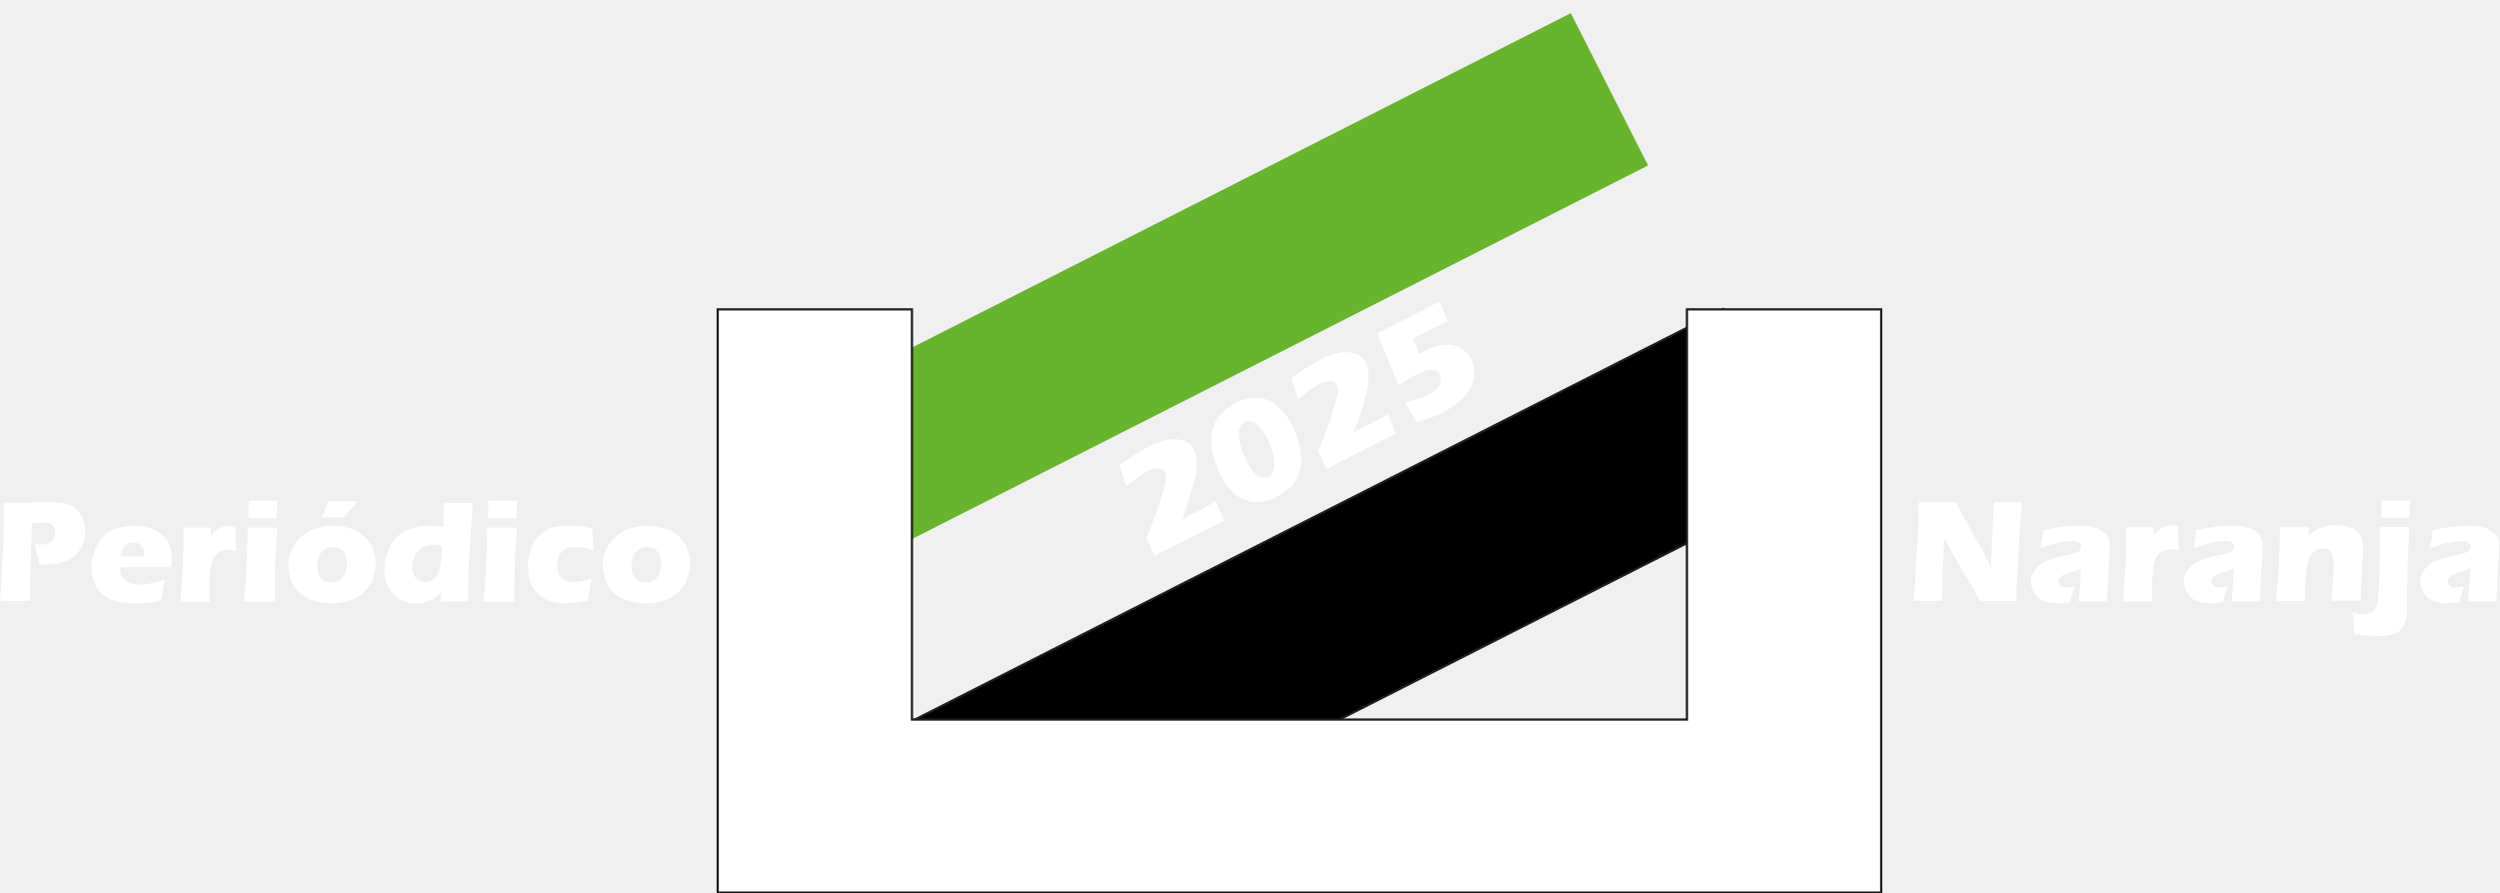
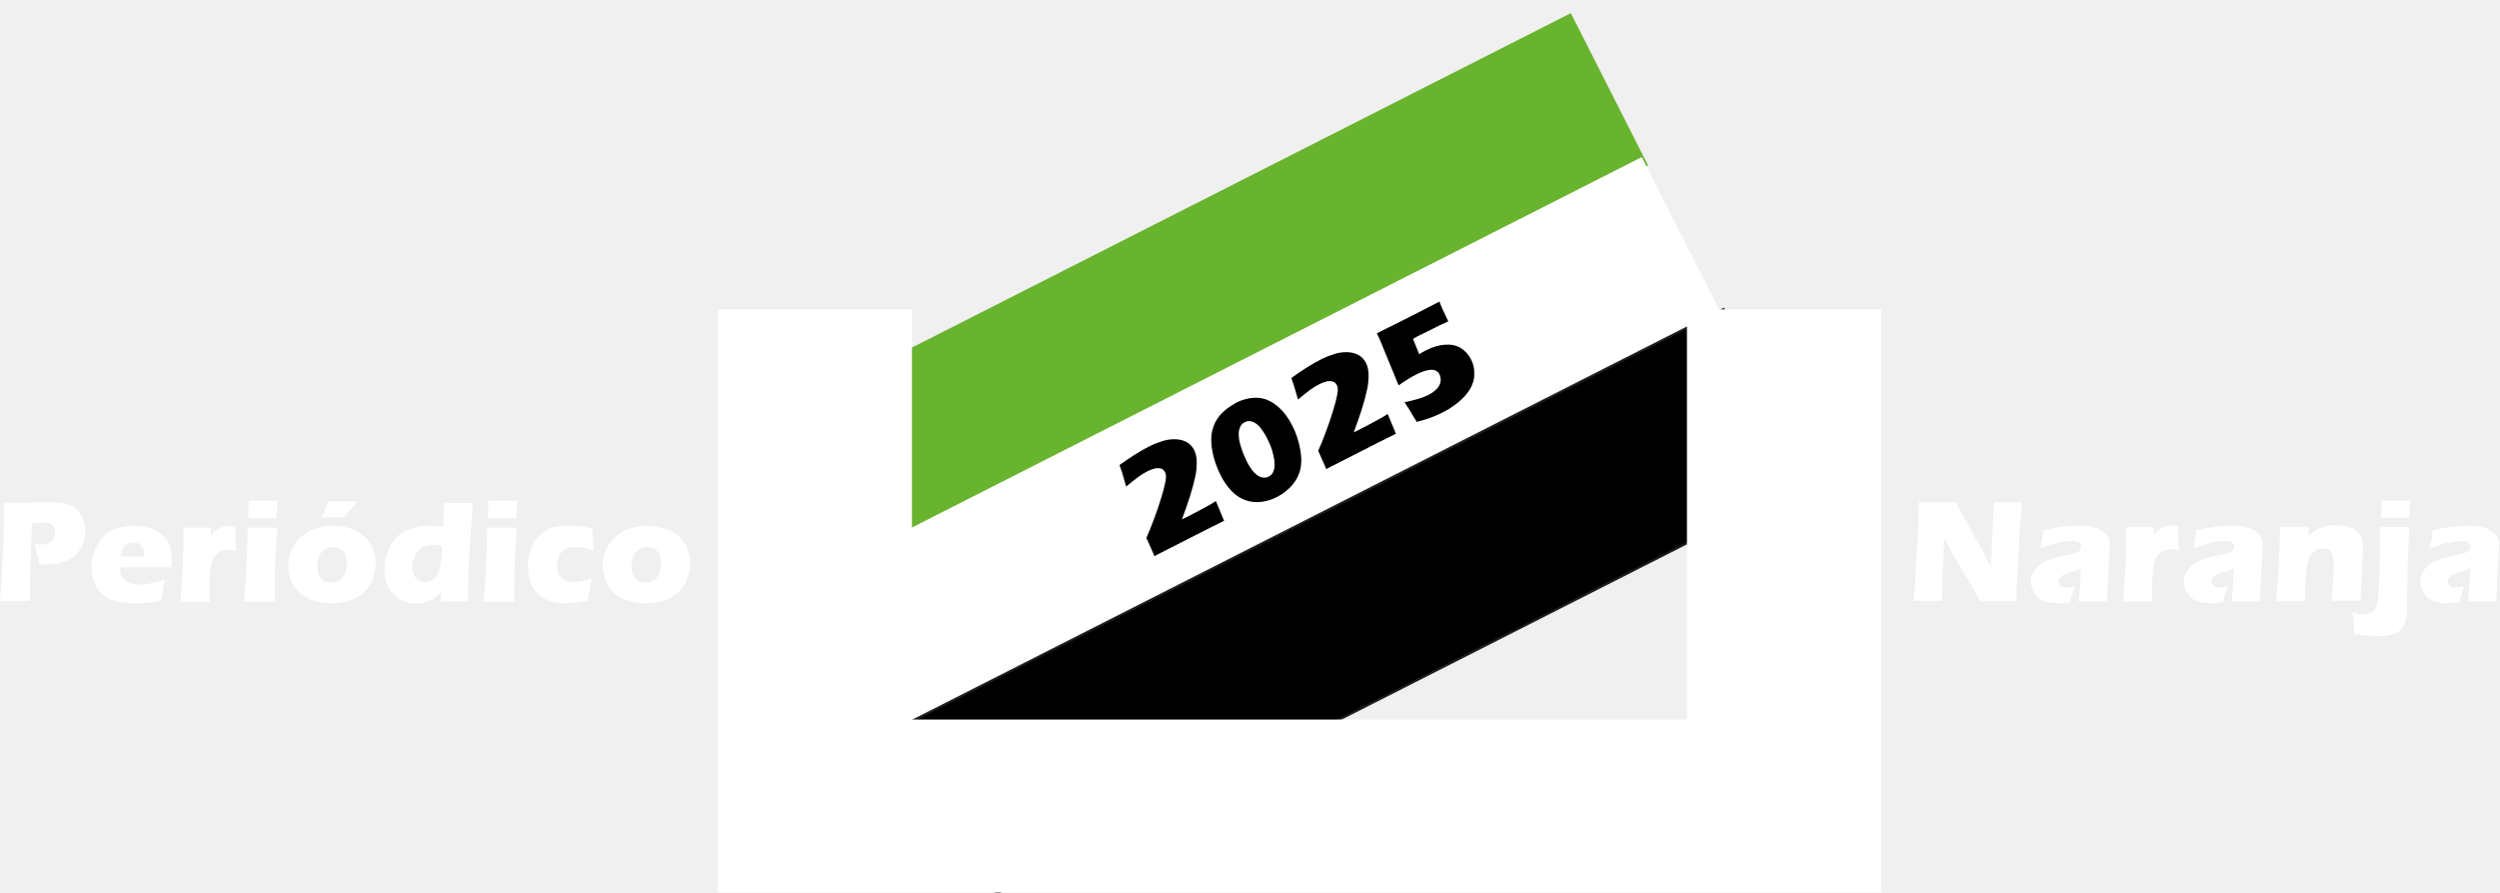
<svg xmlns="http://www.w3.org/2000/svg" id="Capa_1" data-name="Capa 1" version="1.1" viewBox="0 0 1125.7 401.9">
  <defs>
    <style>
-       .cls-1 {
+       .cls-1, .cls-2, .cls-3 {
+         stroke-width: 0px;
+       }
+ 
+       .cls-1, .cls-4 {
+         fill: #000;
+       }
+ 
+       .cls-2 {
        fill: #68b42e;
      }

-       .cls-1, .cls-2 {
-         stroke-width: 0px;
-       }
- 
-       .cls-3 {
-         fill: #000;
+       .cls-4 {
+         stroke: #1d1d1b;
        stroke-miterlimit: 10;
        stroke-width: 1px;
-       }
- 
-       .cls-3, .cls-4 {
-         stroke: #1d1d1b;
      }

      .cls-5 {
        isolation: isolate;
      }

-       .cls-4 {
-         stroke-miterlimit: 10;
-       }
- 
-       .cls-4, .cls-2 {
+       .cls-3 {
        fill: #fff;
      }
    </style>
  </defs>
+   <rect class="cls-2" x="337.2" y="94.5" width="410" height="76.9" transform="translate(-1.5 259.7) rotate(-26.9)" />
+   <rect class="cls-3" x="369.2" y="159.3" width="410" height="76.9" transform="translate(-27.4 281.2) rotate(-26.9)" />
+   <rect class="cls-4" x="407.2" y="227.5" width="411" height="86.5" transform="translate(-56.2 306.5) rotate(-26.9)" />
+   <polygon class="cls-3" points="323.3 200.9 323.3 401.9 847.4 401.9 847.4 139.3 759.9 139.3 759.9 324 410.8 324 410.8 139.3 323.3 139.3 323.3 200.9" />
  <g>
-     <rect class="cls-1" x="337.2" y="94.5" width="410" height="76.9" transform="translate(-1.5 259.7) rotate(-26.9)" />
-     <rect class="cls-3" x="407.2" y="227.5" width="411" height="86.5" transform="translate(-56.2 306.5) rotate(-26.9)" />
-   </g>
-   <polygon class="cls-4" points="323.3 200.9 323.3 401.9 847.4 401.9 847.4 139.3 759.9 139.3 759.9 324 410.8 324 410.8 139.3 323.3 139.3 323.3 200.9" />
-   <g>
-     <path class="cls-2" d="M520.1,250.6c-.4-.9-.9-2.2-1.6-3.7-.7-1.5-1.4-3.1-2.1-4.7,1.2-2.7,2.2-5.2,3.1-7.6,1.5-3.9,2.7-7.5,3.7-10.8.8-2.6,1.4-4.9,1.8-7,.2-1.2.3-2.1.2-2.8,0-.5-.2-.9-.4-1.4-.3-.6-.7-1-1.1-1.3s-1-.4-1.7-.5c-.7,0-1.5,0-2.3.3-.9.2-1.8.6-2.8,1.1-1.4.7-2.7,1.5-4.1,2.5-1.4,1-3.2,2.5-5.5,4.4l-1.3-4.5c-.2-.9-.8-2.6-1.7-5.2,4.7-3.4,9.2-6.3,13.6-8.5,2-1,4.1-1.8,6.1-2.4,2-.6,4-.8,5.9-.7s3.5.6,4.9,1.4c1.3.8,2.3,1.9,3,3.2.5.9.8,1.8,1,2.8.2.9.3,2.1.3,3.5s-.2,3.6-.6,5.5c-.6,2.8-1.4,5.9-2.4,9.1-1,3.1-2.2,6.6-3.7,10.6l3.2-1.6c.8-.4,2.2-1.2,4.4-2.3,2.2-1.2,3.7-2,4.6-2.5.9-.5,1.9-1.1,3.1-1.9.4,1,.9,2.2,1.5,3.6.6,1.5,1.3,3.2,2.2,5.3-4.8,2.4-9.9,4.9-15.1,7.6-6.3,3.2-11.7,6-16.1,8.2v.3Z" />
-     <path class="cls-2" d="M556.5,181.5c3.1-1.6,6.2-2.4,9.3-2.4s6.1,1,9,3.3c2.9,2.2,5.4,5.4,7.4,9.4,1.6,3.1,2.7,6.5,3.4,10s.8,6.6.2,9.2c-.5,2.6-1.7,5-3.6,7.3-1.9,2.2-4.2,4.1-7,5.5-2.3,1.2-4.7,1.9-7.2,2.2-2.4.3-4.9,0-7.3-.9-2.4-.9-4.5-2.4-6.3-4.4s-3.4-4.3-4.7-7c-1.6-3.2-2.8-6.6-3.5-10.1s-.8-6.7-.2-9.4,1.8-5.2,3.6-7.3c1.9-2.1,4.1-3.8,6.7-5.2l.2-.2ZM560.7,190.1c-.9.5-1.6,1.1-2,2-.5,1.1-.8,2.3-.7,3.7,0,1.7.4,3.5,1,5.4.6,2.1,1.6,4.4,2.7,6.7,1,2,2.1,3.6,3.2,4.8,1.1,1.1,2.2,1.9,3.3,2.2,1.2.3,2.3.2,3.3-.3.6-.3,1.1-.7,1.5-1.2s.7-1.3,1-2.4c.2-1.1.2-2.4,0-4.1-.3-1.6-.7-3.3-1.2-4.9-.6-1.6-1.3-3.3-2.1-4.8-1.7-3.3-3.4-5.5-5.1-6.6-1.7-1.1-3.4-1.3-4.9-.5h0Z" />
-     <path class="cls-2" d="M597.5,211.4c-.4-.9-.9-2.2-1.6-3.7-.7-1.5-1.4-3.1-2.1-4.7,1.2-2.7,2.2-5.2,3.1-7.6,1.5-3.9,2.7-7.5,3.7-10.8.8-2.6,1.4-4.9,1.8-7,.2-1.2.3-2.1.2-2.8,0-.5-.2-.9-.4-1.4-.3-.6-.7-1-1.1-1.3-.5-.3-1-.4-1.7-.5-.7,0-1.5,0-2.3.3-.9.2-1.8.6-2.8,1.1-1.4.7-2.7,1.5-4.1,2.5-1.4,1-3.2,2.5-5.5,4.4l-1.3-4.5c-.2-.9-.8-2.6-1.7-5.2,4.7-3.4,9.2-6.3,13.6-8.5,2-1,4.1-1.8,6.1-2.4,2-.6,4-.8,5.9-.7s3.5.6,4.9,1.4c1.3.8,2.3,1.9,3,3.2.5.9.8,1.8,1,2.8.2.9.3,2.1.3,3.5s-.2,3.6-.6,5.5c-.6,2.8-1.4,5.9-2.4,9.1-1,3.1-2.2,6.6-3.7,10.6l3.2-1.6c.8-.4,2.2-1.2,4.4-2.3,2.2-1.2,3.7-2,4.6-2.5s1.9-1.1,3.1-1.9c.4,1,.9,2.2,1.5,3.6.6,1.5,1.3,3.2,2.2,5.3-4.8,2.4-9.9,4.9-15.1,7.6-6.3,3.2-11.7,6-16.1,8.2v.3Z" />
-     <path class="cls-2" d="M638.2,190l-1.7-2.8c-.5-.9-1-1.7-1.5-2.5-.5-.7-1.2-1.9-2.3-3.6,4.6-.9,8.2-2,10.8-3.3,1.4-.7,2.6-1.6,3.6-2.6s1.6-2.1,1.8-3.3c.2-1.1,0-2.2-.4-3.2-.7-1.4-1.9-2.2-3.6-2.2s-3.9.6-6.7,2-2.4,1.3-3.6,2c-1.1.7-2.7,1.7-4.6,3l-8-19.5c-.4-1-1-2.3-1.8-3.9,4.9-2.4,9.5-4.8,14-7,5.7-2.9,10.4-5.3,14.2-7.3.8,2.1,1.5,3.7,2.1,4.9l1.9,4-3.9,1.8-1.8.9-2.8,1.4c-1.2.6-2.7,1.3-4.5,2.2-.6.3-1.6.8-2.9,1.6l2.8,6.9c1.2-.8,2.2-1.3,2.9-1.7,3-1.5,5.9-2.4,8.7-2.6,2.8-.2,5.1.3,7.1,1.5,1.9,1.2,3.5,2.9,4.6,5s1.6,4.4,1.5,6.9c0,2.5-.8,4.8-2.1,6.9-1.3,2.1-3.1,4-5.3,5.8s-4.6,3.3-7.2,4.6c-1,.5-2.2,1-3.6,1.6-1.4.6-2.6,1-3.6,1.3s-2.3.7-3.9,1.1h-.2Z" />
+     <path class="cls-1" d="M520.1,250.6c-.4-.9-.9-2.2-1.6-3.7-.7-1.5-1.4-3.1-2.1-4.7,1.2-2.7,2.2-5.2,3.1-7.6,1.5-3.9,2.7-7.5,3.7-10.8.8-2.6,1.4-4.9,1.8-7,.2-1.2.3-2.1.2-2.8,0-.5-.2-.9-.4-1.4-.3-.6-.7-1-1.1-1.3s-1-.4-1.7-.5c-.7,0-1.5,0-2.3.3-.9.2-1.8.6-2.8,1.1-1.4.7-2.7,1.5-4.1,2.5-1.4,1-3.2,2.5-5.5,4.4l-1.3-4.5c-.2-.9-.8-2.6-1.7-5.2,4.7-3.4,9.2-6.3,13.6-8.5,2-1,4.1-1.8,6.1-2.4,2-.6,4-.8,5.9-.7s3.5.6,4.9,1.4c1.3.8,2.3,1.9,3,3.2.5.9.8,1.8,1,2.8.2.9.3,2.1.3,3.5s-.2,3.6-.6,5.5c-.6,2.8-1.4,5.9-2.4,9.1-1,3.1-2.2,6.6-3.7,10.6l3.2-1.6c.8-.4,2.2-1.2,4.4-2.3,2.2-1.2,3.7-2,4.6-2.5.9-.5,1.9-1.1,3.1-1.9.4,1,.9,2.2,1.5,3.6.6,1.5,1.3,3.2,2.2,5.3-4.8,2.4-9.9,4.9-15.1,7.6-6.3,3.2-11.7,6-16.1,8.2v.3Z" />
+     <path class="cls-1" d="M556.5,181.5c3.1-1.6,6.2-2.4,9.3-2.4s6.1,1,9,3.3c2.9,2.2,5.4,5.4,7.4,9.4,1.6,3.1,2.7,6.5,3.4,10s.8,6.6.2,9.2c-.5,2.6-1.7,5-3.6,7.3-1.9,2.2-4.2,4.1-7,5.5-2.3,1.2-4.7,1.9-7.2,2.2-2.4.3-4.9,0-7.3-.9-2.4-.9-4.5-2.4-6.3-4.4s-3.4-4.3-4.7-7c-1.6-3.2-2.8-6.6-3.5-10.1s-.8-6.7-.2-9.4,1.8-5.2,3.6-7.3c1.9-2.1,4.1-3.8,6.7-5.2l.2-.2ZM560.7,190.1c-.9.5-1.6,1.1-2,2-.5,1.1-.8,2.3-.7,3.7,0,1.7.4,3.5,1,5.4.6,2.1,1.6,4.4,2.7,6.7,1,2,2.1,3.6,3.2,4.8,1.1,1.1,2.2,1.9,3.3,2.2,1.2.3,2.3.2,3.3-.3.6-.3,1.1-.7,1.5-1.2s.7-1.3,1-2.4c.2-1.1.2-2.4,0-4.1-.3-1.6-.7-3.3-1.2-4.9-.6-1.6-1.3-3.3-2.1-4.8-1.7-3.3-3.4-5.5-5.1-6.6-1.7-1.1-3.4-1.3-4.9-.5h0Z" />
+     <path class="cls-1" d="M597.5,211.4c-.4-.9-.9-2.2-1.6-3.7-.7-1.5-1.4-3.1-2.1-4.7,1.2-2.7,2.2-5.2,3.1-7.6,1.5-3.9,2.7-7.5,3.7-10.8.8-2.6,1.4-4.9,1.8-7,.2-1.2.3-2.1.2-2.8,0-.5-.2-.9-.4-1.4-.3-.6-.7-1-1.1-1.3-.5-.3-1-.4-1.7-.5-.7,0-1.5,0-2.3.3-.9.2-1.8.6-2.8,1.1-1.4.7-2.7,1.5-4.1,2.5-1.4,1-3.2,2.5-5.5,4.4l-1.3-4.5c-.2-.9-.8-2.6-1.7-5.2,4.7-3.4,9.2-6.3,13.6-8.5,2-1,4.1-1.8,6.1-2.4,2-.6,4-.8,5.9-.7s3.5.6,4.9,1.4c1.3.8,2.3,1.9,3,3.2.5.9.8,1.8,1,2.8.2.9.3,2.1.3,3.5s-.2,3.6-.6,5.5c-.6,2.8-1.4,5.9-2.4,9.1-1,3.1-2.2,6.6-3.7,10.6l3.2-1.6c.8-.4,2.2-1.2,4.4-2.3,2.2-1.2,3.7-2,4.6-2.5s1.9-1.1,3.1-1.9c.4,1,.9,2.2,1.5,3.6.6,1.5,1.3,3.2,2.2,5.3-4.8,2.4-9.9,4.9-15.1,7.6-6.3,3.2-11.7,6-16.1,8.2v.3Z" />
+     <path class="cls-1" d="M638.2,190l-1.7-2.8c-.5-.9-1-1.7-1.5-2.5-.5-.7-1.2-1.9-2.3-3.6,4.6-.9,8.2-2,10.8-3.3,1.4-.7,2.6-1.6,3.6-2.6s1.6-2.1,1.8-3.3c.2-1.1,0-2.2-.4-3.2-.7-1.4-1.9-2.2-3.6-2.2s-3.9.6-6.7,2-2.4,1.3-3.6,2c-1.1.7-2.7,1.7-4.6,3l-8-19.5c-.4-1-1-2.3-1.8-3.9,4.9-2.4,9.5-4.8,14-7,5.7-2.9,10.4-5.3,14.2-7.3.8,2.1,1.5,3.7,2.1,4.9l1.9,4-3.9,1.8-1.8.9-2.8,1.4c-1.2.6-2.7,1.3-4.5,2.2-.6.3-1.6.8-2.9,1.6l2.8,6.9c1.2-.8,2.2-1.3,2.9-1.7,3-1.5,5.9-2.4,8.7-2.6,2.8-.2,5.1.3,7.1,1.5,1.9,1.2,3.5,2.9,4.6,5s1.6,4.4,1.5,6.9c0,2.5-.8,4.8-2.1,6.9-1.3,2.1-3.1,4-5.3,5.8s-4.6,3.3-7.2,4.6c-1,.5-2.2,1-3.6,1.6-1.4.6-2.6,1-3.6,1.3s-2.3.7-3.9,1.1h-.2Z" />
  </g>
  <g class="cls-5">
    <g class="cls-5">
-       <path class="cls-2" d="M0,270.8l.6-8.3.8-16.3.4-11.5c0-1.2,0-2.5,0-3.7s0-2.5,0-4.6c2.9,0,5.2,0,6.9,0s4,0,6.9-.1c2.9,0,5.4-.1,7.4-.1,2.9,0,5.1.2,6.5.6,1.4.4,2.7.9,3.8,1.7,1.1.8,2.1,1.7,2.8,2.8.7,1.1,1.3,2.3,1.7,3.6.4,1.4.6,2.7.6,4.1,0,2.9-.7,5.6-2.1,8-1.4,2.4-3.4,4.2-6,5.4s-5.4,1.8-8.6,1.8-2.5-.1-4.1-.4c-.2-1-.5-2.5-1-4.5-.5-2-.9-3.4-1.2-4.4,1,.2,2,.3,3,.3,2.2,0,3.8-.5,4.9-1.6,1.1-1.1,1.6-2.3,1.6-3.9s-.1-1.4-.4-2c-.2-.6-.6-1-1.1-1.4-.5-.4-1.1-.6-1.7-.7s-1.3-.2-2.1-.2-1.6,0-2.4,0l-2.7.2c-.3,4.2-.5,8.8-.6,14-.3,9.3-.4,14.9-.4,16.8v4.2h-6.5c-.9,0-3.2,0-6.8,0Z" />
-       <path class="cls-2" d="M74.2,261c-.3,1.3-.8,4.4-1.6,9.4-2.5.5-4.6.8-6.3,1-1.7.2-3.4.2-5.2.2-2.6,0-5-.2-7.1-.5s-4-1-5.6-1.9c-1.6-.9-2.9-2-4-3.4-1.1-1.4-1.9-3-2.4-4.8-.6-1.9-.8-3.8-.8-5.8s.6-5.5,1.7-8.1c1.1-2.7,2.5-4.7,4.3-6.2,1.7-1.5,3.8-2.6,6-3.2s4.6-.9,7-.9,4.8.3,7.1.9c2.2.6,4.1,1.6,5.7,3,1.6,1.4,2.7,3,3.3,4.8.7,1.8,1,3.7,1,5.8s-.1,2.6-.4,4.1h-22.8c0,.4,0,.7,0,1,0,2.3.8,4,2.5,5.1,1.7,1.1,3.7,1.7,6.1,1.7s3.1-.2,4.9-.5c1.8-.3,4.1-.9,6.8-1.7ZM54.2,250.5h10.7c0-.4,0-.7,0-.9,0-1.1-.2-2.1-.6-2.9-.4-.8-1-1.4-1.7-1.8-.7-.4-1.6-.6-2.5-.6s-1.3.1-1.9.3-1.2.5-1.6.9-.9.9-1.2,1.4-.6,1-.7,1.5c-.2.5-.3,1.2-.5,2Z" />
-       <path class="cls-2" d="M81.3,270.8l1-14.4.3-8.3c0-1.5,0-3,0-4.6s0-3.5,0-5.9c2.6,0,4.7,0,6.2,0s3.9,0,6.2,0v3.7c.7-1,1.4-1.7,1.9-2.1.5-.5,1.2-.9,1.9-1.3.7-.4,1.4-.7,2.2-.8.8-.2,1.6-.3,2.4-.3s1.6.1,2.6.3c0,2.4,0,4.3.2,5.9l.2,5c-1.2-.3-2.3-.5-3.3-.5s-2.4.2-3.4.6c-.9.4-1.8,1-2.5,1.7s-1.3,1.7-1.7,2.9c-.4,1.1-.7,3-.9,5.5-.2,2.5-.3,5.3-.3,8.6s0,2.5.1,4.2c-2.1,0-4.2,0-6.3,0s-4.4,0-6.8,0Z" />
-       <path class="cls-2" d="M109.8,270.8c.3-2.6.5-4.8.7-6.5.2-1.7.3-3.9.4-6.6.1-2.7.3-5.6.4-8.8.1-3.2.2-7,.3-11.3,2.8,0,5.1,0,6.8,0s3.8,0,6.6,0c-.4,4.1-.6,7.7-.8,10.8-.2,3.1-.3,6.4-.3,9.9,0,6.2-.1,10.3-.1,12.6-2.6,0-4.8,0-6.7,0s-4.3,0-7.2,0ZM111.8,233.4c.1-2.6.2-4.6.2-6.1s0-1,0-1.8c2.6,0,4.8,0,6.6,0s4.6,0,6.4,0c0,.7-.1,1.2-.1,1.7l-.2,4c0,.6,0,1.3,0,2.1-2.1,0-4.2,0-6.2,0s-4.2,0-6.6,0Z" />
-       <path class="cls-2" d="M150.1,236.8c2.7,0,5.3.4,7.8,1.2,2.5.8,4.6,2,6.3,3.6,1.7,1.5,3,3.4,3.8,5.4s1.2,4.3,1.2,6.7-.4,4.5-1.1,6.6c-.7,2.1-2,4.1-3.7,5.9s-3.9,3.2-6.6,4.1c-2.7.9-5.5,1.4-8.5,1.4s-5.4-.4-7.9-1.2-4.7-2-6.4-3.5c-1.7-1.5-3-3.4-3.8-5.5-.9-2.1-1.3-4.4-1.3-6.8s.4-4.6,1.3-6.8c.8-2.1,2.2-4.1,4-5.8,1.8-1.7,4-3,6.7-4,2.7-.9,5.4-1.4,8.3-1.4ZM149.9,246.3c-1.4,0-2.6.4-3.7,1.1s-1.9,1.8-2.5,3.1c-.6,1.4-.8,2.9-.8,4.5,0,2.4.6,4.2,1.8,5.5,1.2,1.3,2.7,1.9,4.5,1.9s2.6-.4,3.7-1.1c1.1-.7,1.9-1.8,2.5-3.2.6-1.4.8-2.9.8-4.6s-.2-2.6-.7-3.6c-.4-1.1-1.1-2-2.1-2.6s-2.1-1-3.5-1ZM144.9,232.9l1.2-2.7c.3-.6.6-1.4,1-2.2l1-2.3c2.2,0,4.4,0,6.5,0s3.9,0,6.6,0l-2.8,3.2c-.2.2-.7.8-1.5,1.7-.8.9-1.4,1.7-2,2.3-2.1,0-3.8,0-5.1,0s-2.7,0-4.8,0Z" />
-       <path class="cls-2" d="M210.6,270.8c-2.3,0-4.3,0-5.8,0s-3.8,0-6.3,0l.2-4.1c-.8.8-1.6,1.5-2.2,2-.6.5-1.4,1-2.4,1.5-1,.5-2,.8-3.2,1.1-1.1.3-2.3.4-3.5.4-2.1,0-4-.4-5.8-1.1s-3.4-1.8-4.6-3.2-2.2-3.1-2.9-5c-.6-1.9-.9-3.9-.9-6,0-2.9.6-5.8,1.7-8.6s2.7-5,4.5-6.6c1.9-1.6,3.9-2.7,6.3-3.4,2.3-.7,4.9-1,7.6-1s3.9.2,6.3.5c.2-2.6.3-6.2.4-10.8,2.7,0,4.8,0,6.5,0s4.4,0,6.6,0c-.6,6.4-1.2,14.3-1.7,23.6-.5,9.3-.7,16.2-.7,20.8ZM199,245.7c-1.2-.3-2.2-.4-3.3-.4-2.1,0-3.9.4-5.4,1.2-1.5.8-2.6,2.1-3.4,3.8-.8,1.7-1.2,3.4-1.2,5.1s.2,2.4.7,3.4c.4,1,1.1,1.8,2.1,2.4.9.6,2,.9,3.1.9s2.3-.3,3.3-1c1-.7,1.8-1.7,2.4-3s1-2.8,1.3-4.6c.2-1.8.4-4.4.5-7.8Z" />
-       <path class="cls-2" d="M217.7,270.8c.3-2.6.5-4.8.7-6.5.2-1.7.3-3.9.4-6.6.1-2.7.3-5.6.4-8.8.1-3.2.2-7,.3-11.3,2.8,0,5.1,0,6.8,0s3.8,0,6.6,0c-.4,4.1-.6,7.7-.8,10.8-.2,3.1-.3,6.4-.3,9.9,0,6.2-.1,10.3-.1,12.6-2.6,0-4.8,0-6.7,0s-4.3,0-7.2,0ZM219.8,233.4c.1-2.6.2-4.6.2-6.1s0-1,0-1.8c2.6,0,4.8,0,6.6,0s4.6,0,6.4,0c0,.7-.1,1.2-.1,1.7l-.2,4c0,.6,0,1.3,0,2.1-2.1,0-4.2,0-6.2,0s-4.2,0-6.6,0Z" />
-       <path class="cls-2" d="M266.4,260.4c-.1.9-.4,2.5-.8,4.8l-.8,5.2c-3.4.8-6.7,1.2-10,1.2s-4.4-.2-6.2-.7c-2.1-.6-4-1.6-5.7-3-1.7-1.5-3-3.2-3.7-5.2-.9-2.4-1.4-5-1.4-7.9s.5-5.3,1.4-7.8c.9-2.5,2.3-4.5,4-6.2,1.8-1.6,3.8-2.7,5.9-3.3,2.2-.6,4.6-.8,7.2-.8s3.1,0,4.7.2c1.6.2,3.5.5,5.8,1.1v.7c.1.8.2,1.6.2,2.4,0,.8.1,2.1.2,3.9l.2,2.9c-3.1-1.1-5.8-1.6-8.2-1.6s-3.2.3-4.5,1c-1.3.7-2.2,1.6-2.9,2.9-.6,1.2-.9,2.7-.9,4.3s.3,3.1.8,4.2c.6,1.1,1.4,2,2.7,2.5,1.2.6,2.5.8,4,.8s1.6,0,2.6-.2c1-.2,1.9-.3,2.6-.5.7-.2,1.7-.5,2.8-.9Z" />
-       <path class="cls-2" d="M291.7,236.8c2.7,0,5.3.4,7.8,1.2,2.5.8,4.6,2,6.3,3.6,1.7,1.5,3,3.4,3.8,5.4s1.2,4.3,1.2,6.7-.4,4.5-1.1,6.6c-.7,2.1-2,4.1-3.7,5.9s-3.9,3.2-6.6,4.1c-2.7.9-5.5,1.4-8.5,1.4s-5.4-.4-7.9-1.2-4.7-2-6.4-3.5c-1.7-1.5-3-3.4-3.8-5.5-.9-2.1-1.3-4.4-1.3-6.8s.4-4.6,1.3-6.8c.8-2.1,2.2-4.1,4-5.8,1.8-1.7,4-3,6.7-4,2.7-.9,5.4-1.4,8.3-1.4ZM291.5,246.3c-1.4,0-2.6.4-3.7,1.1s-1.9,1.8-2.5,3.1c-.6,1.4-.8,2.9-.8,4.5,0,2.4.6,4.2,1.8,5.5,1.2,1.3,2.7,1.9,4.5,1.9s2.6-.4,3.7-1.1c1.1-.7,1.9-1.8,2.5-3.2.6-1.4.8-2.9.8-4.6s-.2-2.6-.7-3.6c-.4-1.1-1.1-2-2.1-2.6s-2.1-1-3.5-1Z" />
+       <path class="cls-3" d="M0,270.8l.6-8.3.8-16.3.4-11.5c0-1.2,0-2.5,0-3.7s0-2.5,0-4.6c2.9,0,5.2,0,6.9,0s4,0,6.9-.1c2.9,0,5.4-.1,7.4-.1,2.9,0,5.1.2,6.5.6,1.4.4,2.7.9,3.8,1.7,1.1.8,2.1,1.7,2.8,2.8.7,1.1,1.3,2.3,1.7,3.6.4,1.4.6,2.7.6,4.1,0,2.9-.7,5.6-2.1,8-1.4,2.4-3.4,4.2-6,5.4s-5.4,1.8-8.6,1.8-2.5-.1-4.1-.4c-.2-1-.5-2.5-1-4.5-.5-2-.9-3.4-1.2-4.4,1,.2,2,.3,3,.3,2.2,0,3.8-.5,4.9-1.6,1.1-1.1,1.6-2.3,1.6-3.9s-.1-1.4-.4-2c-.2-.6-.6-1-1.1-1.4-.5-.4-1.1-.6-1.7-.7s-1.3-.2-2.1-.2-1.6,0-2.4,0l-2.7.2c-.3,4.2-.5,8.8-.6,14-.3,9.3-.4,14.9-.4,16.8v4.2h-6.5c-.9,0-3.2,0-6.8,0Z" />
+       <path class="cls-3" d="M74.2,261c-.3,1.3-.8,4.4-1.6,9.4-2.5.5-4.6.8-6.3,1-1.7.2-3.4.2-5.2.2-2.6,0-5-.2-7.1-.5s-4-1-5.6-1.9c-1.6-.9-2.9-2-4-3.4-1.1-1.4-1.9-3-2.4-4.8-.6-1.9-.8-3.8-.8-5.8s.6-5.5,1.7-8.1c1.1-2.7,2.5-4.7,4.3-6.2,1.7-1.5,3.8-2.6,6-3.2s4.6-.9,7-.9,4.8.3,7.1.9c2.2.6,4.1,1.6,5.7,3,1.6,1.4,2.7,3,3.3,4.8.7,1.8,1,3.7,1,5.8s-.1,2.6-.4,4.1h-22.8c0,.4,0,.7,0,1,0,2.3.8,4,2.5,5.1,1.7,1.1,3.7,1.7,6.1,1.7s3.1-.2,4.9-.5c1.8-.3,4.1-.9,6.8-1.7ZM54.2,250.5h10.7c0-.4,0-.7,0-.9,0-1.1-.2-2.1-.6-2.9-.4-.8-1-1.4-1.7-1.8-.7-.4-1.6-.6-2.5-.6s-1.3.1-1.9.3-1.2.5-1.6.9-.9.9-1.2,1.4-.6,1-.7,1.5c-.2.5-.3,1.2-.5,2Z" />
+       <path class="cls-3" d="M81.3,270.8l1-14.4.3-8.3c0-1.5,0-3,0-4.6s0-3.5,0-5.9c2.6,0,4.7,0,6.2,0s3.9,0,6.2,0v3.7c.7-1,1.4-1.7,1.9-2.1.5-.5,1.2-.9,1.9-1.3.7-.4,1.4-.7,2.2-.8.8-.2,1.6-.3,2.4-.3s1.6.1,2.6.3c0,2.4,0,4.3.2,5.9l.2,5c-1.2-.3-2.3-.5-3.3-.5s-2.4.2-3.4.6c-.9.4-1.8,1-2.5,1.7s-1.3,1.7-1.7,2.9c-.4,1.1-.7,3-.9,5.5-.2,2.5-.3,5.3-.3,8.6s0,2.5.1,4.2c-2.1,0-4.2,0-6.3,0s-4.4,0-6.8,0Z" />
+       <path class="cls-3" d="M109.8,270.8c.3-2.6.5-4.8.7-6.5.2-1.7.3-3.9.4-6.6.1-2.7.3-5.6.4-8.8.1-3.2.2-7,.3-11.3,2.8,0,5.1,0,6.8,0s3.8,0,6.6,0c-.4,4.1-.6,7.7-.8,10.8-.2,3.1-.3,6.4-.3,9.9,0,6.2-.1,10.3-.1,12.6-2.6,0-4.8,0-6.7,0s-4.3,0-7.2,0ZM111.8,233.4c.1-2.6.2-4.6.2-6.1s0-1,0-1.8c2.6,0,4.8,0,6.6,0s4.6,0,6.4,0c0,.7-.1,1.2-.1,1.7l-.2,4c0,.6,0,1.3,0,2.1-2.1,0-4.2,0-6.2,0s-4.2,0-6.6,0Z" />
+       <path class="cls-3" d="M150.1,236.8c2.7,0,5.3.4,7.8,1.2,2.5.8,4.6,2,6.3,3.6,1.7,1.5,3,3.4,3.8,5.4s1.2,4.3,1.2,6.7-.4,4.5-1.1,6.6c-.7,2.1-2,4.1-3.7,5.9s-3.9,3.2-6.6,4.1c-2.7.9-5.5,1.4-8.5,1.4s-5.4-.4-7.9-1.2-4.7-2-6.4-3.5c-1.7-1.5-3-3.4-3.8-5.5-.9-2.1-1.3-4.4-1.3-6.8s.4-4.6,1.3-6.8c.8-2.1,2.2-4.1,4-5.8,1.8-1.7,4-3,6.7-4,2.7-.9,5.4-1.4,8.3-1.4ZM149.9,246.3c-1.4,0-2.6.4-3.7,1.1s-1.9,1.8-2.5,3.1c-.6,1.4-.8,2.9-.8,4.5,0,2.4.6,4.2,1.8,5.5,1.2,1.3,2.7,1.9,4.5,1.9s2.6-.4,3.7-1.1c1.1-.7,1.9-1.8,2.5-3.2.6-1.4.8-2.9.8-4.6s-.2-2.6-.7-3.6c-.4-1.1-1.1-2-2.1-2.6s-2.1-1-3.5-1ZM144.9,232.9l1.2-2.7c.3-.6.6-1.4,1-2.2l1-2.3c2.2,0,4.4,0,6.5,0s3.9,0,6.6,0l-2.8,3.2c-.2.2-.7.8-1.5,1.7-.8.9-1.4,1.7-2,2.3-2.1,0-3.8,0-5.1,0s-2.7,0-4.8,0Z" />
+       <path class="cls-3" d="M210.6,270.8c-2.3,0-4.3,0-5.8,0s-3.8,0-6.3,0l.2-4.1c-.8.8-1.6,1.5-2.2,2-.6.5-1.4,1-2.4,1.5-1,.5-2,.8-3.2,1.1-1.1.3-2.3.4-3.5.4-2.1,0-4-.4-5.8-1.1s-3.4-1.8-4.6-3.2-2.2-3.1-2.9-5c-.6-1.9-.9-3.9-.9-6,0-2.9.6-5.8,1.7-8.6s2.7-5,4.5-6.6c1.9-1.6,3.9-2.7,6.3-3.4,2.3-.7,4.9-1,7.6-1s3.9.2,6.3.5c.2-2.6.3-6.2.4-10.8,2.7,0,4.8,0,6.5,0s4.4,0,6.6,0c-.6,6.4-1.2,14.3-1.7,23.6-.5,9.3-.7,16.2-.7,20.8ZM199,245.7c-1.2-.3-2.2-.4-3.3-.4-2.1,0-3.9.4-5.4,1.2-1.5.8-2.6,2.1-3.4,3.8-.8,1.7-1.2,3.4-1.2,5.1s.2,2.4.7,3.4c.4,1,1.1,1.8,2.1,2.4.9.6,2,.9,3.1.9s2.3-.3,3.3-1c1-.7,1.8-1.7,2.4-3s1-2.8,1.3-4.6c.2-1.8.4-4.4.5-7.8Z" />
+       <path class="cls-3" d="M217.7,270.8c.3-2.6.5-4.8.7-6.5.2-1.7.3-3.9.4-6.6.1-2.7.3-5.6.4-8.8.1-3.2.2-7,.3-11.3,2.8,0,5.1,0,6.8,0s3.8,0,6.6,0c-.4,4.1-.6,7.7-.8,10.8-.2,3.1-.3,6.4-.3,9.9,0,6.2-.1,10.3-.1,12.6-2.6,0-4.8,0-6.7,0s-4.3,0-7.2,0ZM219.8,233.4c.1-2.6.2-4.6.2-6.1s0-1,0-1.8c2.6,0,4.8,0,6.6,0s4.6,0,6.4,0c0,.7-.1,1.2-.1,1.7l-.2,4c0,.6,0,1.3,0,2.1-2.1,0-4.2,0-6.2,0s-4.2,0-6.6,0Z" />
+       <path class="cls-3" d="M266.4,260.4c-.1.9-.4,2.5-.8,4.8l-.8,5.2c-3.4.8-6.7,1.2-10,1.2s-4.4-.2-6.2-.7c-2.1-.6-4-1.6-5.7-3-1.7-1.5-3-3.2-3.7-5.2-.9-2.4-1.4-5-1.4-7.9s.5-5.3,1.4-7.8c.9-2.5,2.3-4.5,4-6.2,1.8-1.6,3.8-2.7,5.9-3.3,2.2-.6,4.6-.8,7.2-.8s3.1,0,4.7.2c1.6.2,3.5.5,5.8,1.1v.7c.1.8.2,1.6.2,2.4,0,.8.1,2.1.2,3.9l.2,2.9c-3.1-1.1-5.8-1.6-8.2-1.6s-3.2.3-4.5,1c-1.3.7-2.2,1.6-2.9,2.9-.6,1.2-.9,2.7-.9,4.3s.3,3.1.8,4.2c.6,1.1,1.4,2,2.7,2.5,1.2.6,2.5.8,4,.8s1.6,0,2.6-.2c1-.2,1.9-.3,2.6-.5.7-.2,1.7-.5,2.8-.9Z" />
+       <path class="cls-3" d="M291.7,236.8c2.7,0,5.3.4,7.8,1.2,2.5.8,4.6,2,6.3,3.6,1.7,1.5,3,3.4,3.8,5.4s1.2,4.3,1.2,6.7-.4,4.5-1.1,6.6c-.7,2.1-2,4.1-3.7,5.9s-3.9,3.2-6.6,4.1c-2.7.9-5.5,1.4-8.5,1.4s-5.4-.4-7.9-1.2-4.7-2-6.4-3.5c-1.7-1.5-3-3.4-3.8-5.5-.9-2.1-1.3-4.4-1.3-6.8s.4-4.6,1.3-6.8c.8-2.1,2.2-4.1,4-5.8,1.8-1.7,4-3,6.7-4,2.7-.9,5.4-1.4,8.3-1.4ZM291.5,246.3c-1.4,0-2.6.4-3.7,1.1s-1.9,1.8-2.5,3.1c-.6,1.4-.8,2.9-.8,4.5,0,2.4.6,4.2,1.8,5.5,1.2,1.3,2.7,1.9,4.5,1.9s2.6-.4,3.7-1.1c1.1-.7,1.9-1.8,2.5-3.2.6-1.4.8-2.9.8-4.6s-.2-2.6-.7-3.6c-.4-1.1-1.1-2-2.1-2.6s-2.1-1-3.5-1Z" />
    </g>
  </g>
  <g class="cls-5">
    <g class="cls-5">
-       <path class="cls-2" d="M861.9,270.6l.7-6.8,1.3-23.2.4-9.3v-5.1c3.4,0,6.3,0,8.9,0s4.4,0,7.8,0l13.9,25.2,1.9,3.7c.2-3.6.5-8.8.8-15.3s.4-11.1.4-13.6c2.7,0,4.8,0,6.4,0s2.9,0,6.4,0l-.8,9.7-1.5,26.9-.2,7.8c-2.8,0-5.5,0-7.9,0s-4.9,0-8.5,0c-1.1-2.1-2-3.7-2.5-4.6l-5.5-9.3c-1.8-3-3.5-5.9-5-8.7-1-1.8-2-3.7-3.1-5.8l-.7,15.4-.3,13c-2.7,0-4.7,0-6.1,0s-3.4,0-6.7,0Z" />
-       <path class="cls-2" d="M919.2,246.9c.4-2.1.7-3.6.8-4.4.1-.8.3-2.1.5-3.8,6.2-1.4,11.6-2,16.1-2s4.9.3,7,.9c2.1.6,3.8,1.5,5,2.8,1.2,1.3,1.8,3.1,1.8,5.5s-.2,3.9-.5,8.2-.6,9.8-.7,16.7c-2.1,0-4.2,0-6.3,0s-4.2,0-6.5,0c.3-2.4.6-7.3,1-14.8-.8.4-1.5.7-1.9.8-.5.2-1.3.4-2.5.8-1.2.3-2.1.6-2.7.9-.7.2-1.2.5-1.7.9-.5.4-.8.7-1,1.1-.2.4-.3.8-.3,1.3,0,.7.3,1.4.9,1.9.6.5,1.5.8,2.8.8s.9,0,1.5-.1c.5,0,1.2-.3,2.1-.6-.6,1.7-1.4,4.1-2.2,7.3-1.9.3-3.6.5-5.3.5-2.7,0-4.9-.4-6.7-1.1-1.8-.7-3.2-2-4.1-3.6-1-1.7-1.4-3.3-1.4-5s.2-2,.5-3c.4-1,.9-1.9,1.7-2.9.8-.9,1.6-1.7,2.7-2.4,1-.7,2.4-1.3,4.2-1.9,1.8-.6,4-1.1,6.7-1.7,1.1-.2,2.2-.4,3.1-.7.9-.2,1.6-.5,2-.7.4-.2.7-.4,1-.7.2-.2.4-.5.5-.8.1-.3.2-.6.2-.9,0-.8-.3-1.5-1-1.9-.7-.4-1.7-.7-3.1-.7-3.7,0-8.3,1.1-13.8,3.2Z" />
-       <path class="cls-2" d="M956.4,270.6l1-14.4.3-8.3c0-1.5,0-3,0-4.6s0-3.5,0-5.9c2.6,0,4.7,0,6.2,0s3.9,0,6.2,0v3.7c.7-1,1.4-1.7,1.9-2.1.5-.5,1.2-.9,1.9-1.3s1.4-.7,2.2-.8c.8-.2,1.6-.3,2.4-.3s1.6.1,2.6.3c0,2.4,0,4.3.2,5.9l.2,5c-1.2-.3-2.3-.5-3.3-.5s-2.4.2-3.4.6c-.9.4-1.8,1-2.5,1.7s-1.3,1.7-1.7,2.9c-.4,1.1-.7,3-.9,5.5-.2,2.5-.3,5.3-.3,8.6s0,2.5.1,4.2c-2.1,0-4.2,0-6.3,0s-4.4,0-6.8,0Z" />
-       <path class="cls-2" d="M988.1,246.9c.4-2.1.7-3.6.8-4.4.1-.8.3-2.1.5-3.8,6.2-1.4,11.6-2,16.1-2s4.9.3,7,.9c2.1.6,3.8,1.5,5,2.8,1.2,1.3,1.8,3.1,1.8,5.5s-.2,3.9-.5,8.2-.6,9.8-.7,16.7c-2.1,0-4.2,0-6.3,0s-4.2,0-6.5,0c.3-2.4.6-7.3,1-14.8-.8.4-1.5.7-1.9.8-.5.2-1.3.4-2.5.8-1.2.3-2.1.6-2.7.9-.7.2-1.2.5-1.7.9-.5.4-.8.7-1,1.1-.2.4-.3.8-.3,1.3,0,.7.3,1.4.9,1.9.6.5,1.5.8,2.8.8s.9,0,1.5-.1c.5,0,1.2-.3,2.1-.6-.6,1.7-1.4,4.1-2.2,7.3-1.9.3-3.6.5-5.3.5-2.7,0-4.9-.4-6.7-1.1-1.8-.7-3.2-2-4.1-3.6-1-1.7-1.4-3.3-1.4-5s.2-2,.5-3c.4-1,.9-1.9,1.7-2.9.8-.9,1.6-1.7,2.7-2.4,1-.7,2.4-1.3,4.2-1.9,1.8-.6,4-1.1,6.7-1.7,1.1-.2,2.2-.4,3.1-.7.9-.2,1.6-.5,2-.7.4-.2.7-.4,1-.7.2-.2.4-.5.5-.8.1-.3.2-.6.2-.9,0-.8-.3-1.5-1-1.9-.7-.4-1.7-.7-3.1-.7-3.7,0-8.3,1.1-13.8,3.2Z" />
-       <path class="cls-2" d="M1025.1,270.6c.6-4.9,1.1-10.4,1.4-16.3s.5-11.6.6-16.9c2.6,0,4.9,0,6.7,0s4.3,0,6.3,0l-.3,4.4c.7-.8,1.3-1.4,1.9-1.9.5-.5,1.2-.9,1.9-1.4s1.6-.8,2.5-1.1c.9-.3,1.8-.5,2.8-.7,1-.2,2.1-.2,3.2-.2s3.1.2,4.6.5c1.5.3,2.7.8,3.7,1.4,1,.6,1.8,1.4,2.5,2.3.7.9,1.1,1.9,1.3,3,.2,1.1.3,2.2.3,3.3s0,2.6-.3,5.3l-.6,11.8c-.1,2.3-.2,4.5-.2,6.4-2.2,0-4.2,0-6.1,0s-4.9,0-7,0c.2-2,.4-4.9.6-8.8.2-3.9.3-6.6.3-8.2,0-2.4-.5-4.2-1.4-5.1-.9-1-2.1-1.4-3.6-1.4s-2.4.4-3.6,1.2c-1.1.8-2,2-2.6,3.6-.6,1.6-1,4.2-1.3,7.8s-.4,7.3-.5,11c-2.2,0-4.3,0-6.3,0s-4.5,0-7.1,0Z" />
-       <path class="cls-2" d="M1085.3,237.4l-.7,16.6-.3,15.3c0,2.1,0,3.4,0,3.7,0,2.5-.2,4.6-.6,6.4-.4,1.7-1.1,3.1-2.3,4.2s-2.5,1.8-4.2,2.2-3.6.6-5.7.6-2.8,0-4.7-.2-3.9-.4-6.2-.8c-.1-2.4-.4-5.6-.9-9.7,1.9.6,3.6.9,5.1.9s2.3-.2,3.2-.7c.8-.3,1.4-.8,1.8-1.4.4-.6.8-1.3,1-2.3.2-.8.4-2.3.6-4.3.3-4,.5-8.9.6-14.6.1-4.9.2-9.1.2-12.7v-3.3c2.6,0,4.8,0,6.7,0s4.2,0,6.5,0ZM1072.5,233.1c.2-3.2.3-5.7.4-7.7,1.8,0,3.9,0,6.4,0s4.4,0,6.4,0c-.2,3.2-.4,5.7-.4,7.7-2.1,0-4.2,0-6.4,0s-4.3,0-6.4,0Z" />
-       <path class="cls-2" d="M1094.6,246.9c.4-2.1.7-3.6.8-4.4.1-.8.3-2.1.5-3.8,6.2-1.4,11.6-2,16.1-2s4.9.3,7,.9c2.1.6,3.8,1.5,5,2.8,1.2,1.3,1.8,3.1,1.8,5.5s-.2,3.9-.5,8.2-.6,9.8-.7,16.7c-2.1,0-4.2,0-6.3,0s-4.2,0-6.5,0c.3-2.4.6-7.3,1-14.8-.8.4-1.5.7-1.9.8-.5.2-1.3.4-2.5.8-1.2.3-2.1.6-2.7.9-.7.2-1.2.5-1.7.9-.5.4-.8.7-1,1.1-.2.4-.3.8-.3,1.3,0,.7.3,1.4.9,1.9.6.5,1.5.8,2.8.8s.9,0,1.5-.1c.5,0,1.2-.3,2.1-.6-.6,1.7-1.4,4.1-2.2,7.3-1.9.3-3.6.5-5.3.5-2.7,0-4.9-.4-6.7-1.1-1.8-.7-3.2-2-4.1-3.6-1-1.7-1.4-3.3-1.4-5s.2-2,.5-3c.4-1,.9-1.9,1.7-2.9.8-.9,1.6-1.7,2.7-2.4,1-.7,2.4-1.3,4.2-1.9,1.8-.6,4-1.1,6.7-1.7,1.1-.2,2.2-.4,3.1-.7.9-.2,1.6-.5,2-.7.4-.2.7-.4,1-.7.2-.2.4-.5.5-.8.1-.3.2-.6.2-.9,0-.8-.3-1.5-1-1.9-.7-.4-1.7-.7-3.1-.7-3.7,0-8.3,1.1-13.8,3.2Z" />
+       <path class="cls-3" d="M861.9,270.6l.7-6.8,1.3-23.2.4-9.3v-5.1c3.4,0,6.3,0,8.9,0s4.4,0,7.8,0l13.9,25.2,1.9,3.7c.2-3.6.5-8.8.8-15.3s.4-11.1.4-13.6c2.7,0,4.8,0,6.4,0s2.9,0,6.4,0l-.8,9.7-1.5,26.9-.2,7.8c-2.8,0-5.5,0-7.9,0s-4.9,0-8.5,0c-1.1-2.1-2-3.7-2.5-4.6l-5.5-9.3c-1.8-3-3.5-5.9-5-8.7-1-1.8-2-3.7-3.1-5.8l-.7,15.4-.3,13c-2.7,0-4.7,0-6.1,0s-3.4,0-6.7,0Z" />
+       <path class="cls-3" d="M919.2,246.9c.4-2.1.7-3.6.8-4.4.1-.8.3-2.1.5-3.8,6.2-1.4,11.6-2,16.1-2s4.9.3,7,.9c2.1.6,3.8,1.5,5,2.8,1.2,1.3,1.8,3.1,1.8,5.5s-.2,3.9-.5,8.2-.6,9.8-.7,16.7c-2.1,0-4.2,0-6.3,0s-4.2,0-6.5,0c.3-2.4.6-7.3,1-14.8-.8.4-1.5.7-1.9.8-.5.2-1.3.4-2.5.8-1.2.3-2.1.6-2.7.9-.7.2-1.2.5-1.7.9-.5.4-.8.7-1,1.1-.2.4-.3.8-.3,1.3,0,.7.3,1.4.9,1.9.6.5,1.5.8,2.8.8s.9,0,1.5-.1c.5,0,1.2-.3,2.1-.6-.6,1.7-1.4,4.1-2.2,7.3-1.9.3-3.6.5-5.3.5-2.7,0-4.9-.4-6.7-1.1-1.8-.7-3.2-2-4.1-3.6-1-1.7-1.4-3.3-1.4-5s.2-2,.5-3c.4-1,.9-1.9,1.7-2.9.8-.9,1.6-1.7,2.7-2.4,1-.7,2.4-1.3,4.2-1.9,1.8-.6,4-1.1,6.7-1.7,1.1-.2,2.2-.4,3.1-.7.9-.2,1.6-.5,2-.7.4-.2.7-.4,1-.7.2-.2.4-.5.5-.8.1-.3.2-.6.2-.9,0-.8-.3-1.5-1-1.9-.7-.4-1.7-.7-3.1-.7-3.7,0-8.3,1.1-13.8,3.2Z" />
+       <path class="cls-3" d="M956.4,270.6l1-14.4.3-8.3c0-1.5,0-3,0-4.6s0-3.5,0-5.9c2.6,0,4.7,0,6.2,0s3.9,0,6.2,0v3.7c.7-1,1.4-1.7,1.9-2.1.5-.5,1.2-.9,1.9-1.3s1.4-.7,2.2-.8c.8-.2,1.6-.3,2.4-.3s1.6.1,2.6.3c0,2.4,0,4.3.2,5.9l.2,5c-1.2-.3-2.3-.5-3.3-.5s-2.4.2-3.4.6c-.9.4-1.8,1-2.5,1.7s-1.3,1.7-1.7,2.9c-.4,1.1-.7,3-.9,5.5-.2,2.5-.3,5.3-.3,8.6s0,2.5.1,4.2c-2.1,0-4.2,0-6.3,0s-4.4,0-6.8,0Z" />
+       <path class="cls-3" d="M988.1,246.9c.4-2.1.7-3.6.8-4.4.1-.8.3-2.1.5-3.8,6.2-1.4,11.6-2,16.1-2s4.9.3,7,.9c2.1.6,3.8,1.5,5,2.8,1.2,1.3,1.8,3.1,1.8,5.5s-.2,3.9-.5,8.2-.6,9.8-.7,16.7c-2.1,0-4.2,0-6.3,0s-4.2,0-6.5,0c.3-2.4.6-7.3,1-14.8-.8.4-1.5.7-1.9.8-.5.2-1.3.4-2.5.8-1.2.3-2.1.6-2.7.9-.7.2-1.2.5-1.7.9-.5.4-.8.7-1,1.1-.2.4-.3.8-.3,1.3,0,.7.3,1.4.9,1.9.6.5,1.5.8,2.8.8s.9,0,1.5-.1c.5,0,1.2-.3,2.1-.6-.6,1.7-1.4,4.1-2.2,7.3-1.9.3-3.6.5-5.3.5-2.7,0-4.9-.4-6.7-1.1-1.8-.7-3.2-2-4.1-3.6-1-1.7-1.4-3.3-1.4-5s.2-2,.5-3c.4-1,.9-1.9,1.7-2.9.8-.9,1.6-1.7,2.7-2.4,1-.7,2.4-1.3,4.2-1.9,1.8-.6,4-1.1,6.7-1.7,1.1-.2,2.2-.4,3.1-.7.9-.2,1.6-.5,2-.7.4-.2.7-.4,1-.7.2-.2.4-.5.5-.8.1-.3.2-.6.2-.9,0-.8-.3-1.5-1-1.9-.7-.4-1.7-.7-3.1-.7-3.7,0-8.3,1.1-13.8,3.2Z" />
+       <path class="cls-3" d="M1025.1,270.6c.6-4.9,1.1-10.4,1.4-16.3s.5-11.6.6-16.9c2.6,0,4.9,0,6.7,0s4.3,0,6.3,0l-.3,4.4c.7-.8,1.3-1.4,1.9-1.9.5-.5,1.2-.9,1.9-1.4s1.6-.8,2.5-1.1c.9-.3,1.8-.5,2.8-.7,1-.2,2.1-.2,3.2-.2s3.1.2,4.6.5c1.5.3,2.7.8,3.7,1.4,1,.6,1.8,1.4,2.5,2.3.7.9,1.1,1.9,1.3,3,.2,1.1.3,2.2.3,3.3s0,2.6-.3,5.3l-.6,11.8c-.1,2.3-.2,4.5-.2,6.4-2.2,0-4.2,0-6.1,0s-4.9,0-7,0c.2-2,.4-4.9.6-8.8.2-3.9.3-6.6.3-8.2,0-2.4-.5-4.2-1.4-5.1-.9-1-2.1-1.4-3.6-1.4s-2.4.4-3.6,1.2c-1.1.8-2,2-2.6,3.6-.6,1.6-1,4.2-1.3,7.8s-.4,7.3-.5,11c-2.2,0-4.3,0-6.3,0s-4.5,0-7.1,0Z" />
+       <path class="cls-3" d="M1085.3,237.4l-.7,16.6-.3,15.3c0,2.1,0,3.4,0,3.7,0,2.5-.2,4.6-.6,6.4-.4,1.7-1.1,3.1-2.3,4.2s-2.5,1.8-4.2,2.2-3.6.6-5.7.6-2.8,0-4.7-.2-3.9-.4-6.2-.8c-.1-2.4-.4-5.6-.9-9.7,1.9.6,3.6.9,5.1.9s2.3-.2,3.2-.7c.8-.3,1.4-.8,1.8-1.4.4-.6.8-1.3,1-2.3.2-.8.4-2.3.6-4.3.3-4,.5-8.9.6-14.6.1-4.9.2-9.1.2-12.7v-3.3c2.6,0,4.8,0,6.7,0s4.2,0,6.5,0ZM1072.5,233.1c.2-3.2.3-5.7.4-7.7,1.8,0,3.9,0,6.4,0s4.4,0,6.4,0c-.2,3.2-.4,5.7-.4,7.7-2.1,0-4.2,0-6.4,0s-4.3,0-6.4,0Z" />
+       <path class="cls-3" d="M1094.6,246.9c.4-2.1.7-3.6.8-4.4.1-.8.3-2.1.5-3.8,6.2-1.4,11.6-2,16.1-2s4.9.3,7,.9c2.1.6,3.8,1.5,5,2.8,1.2,1.3,1.8,3.1,1.8,5.5s-.2,3.9-.5,8.2-.6,9.8-.7,16.7c-2.1,0-4.2,0-6.3,0s-4.2,0-6.5,0c.3-2.4.6-7.3,1-14.8-.8.4-1.5.7-1.9.8-.5.2-1.3.4-2.5.8-1.2.3-2.1.6-2.7.9-.7.2-1.2.5-1.7.9-.5.4-.8.7-1,1.1-.2.4-.3.8-.3,1.3,0,.7.3,1.4.9,1.9.6.5,1.5.8,2.8.8s.9,0,1.5-.1c.5,0,1.2-.3,2.1-.6-.6,1.7-1.4,4.1-2.2,7.3-1.9.3-3.6.5-5.3.5-2.7,0-4.9-.4-6.7-1.1-1.8-.7-3.2-2-4.1-3.6-1-1.7-1.4-3.3-1.4-5s.2-2,.5-3c.4-1,.9-1.9,1.7-2.9.8-.9,1.6-1.7,2.7-2.4,1-.7,2.4-1.3,4.2-1.9,1.8-.6,4-1.1,6.7-1.7,1.1-.2,2.2-.4,3.1-.7.9-.2,1.6-.5,2-.7.4-.2.7-.4,1-.7.2-.2.4-.5.5-.8.1-.3.2-.6.2-.9,0-.8-.3-1.5-1-1.9-.7-.4-1.7-.7-3.1-.7-3.7,0-8.3,1.1-13.8,3.2Z" />
    </g>
  </g>
</svg>
